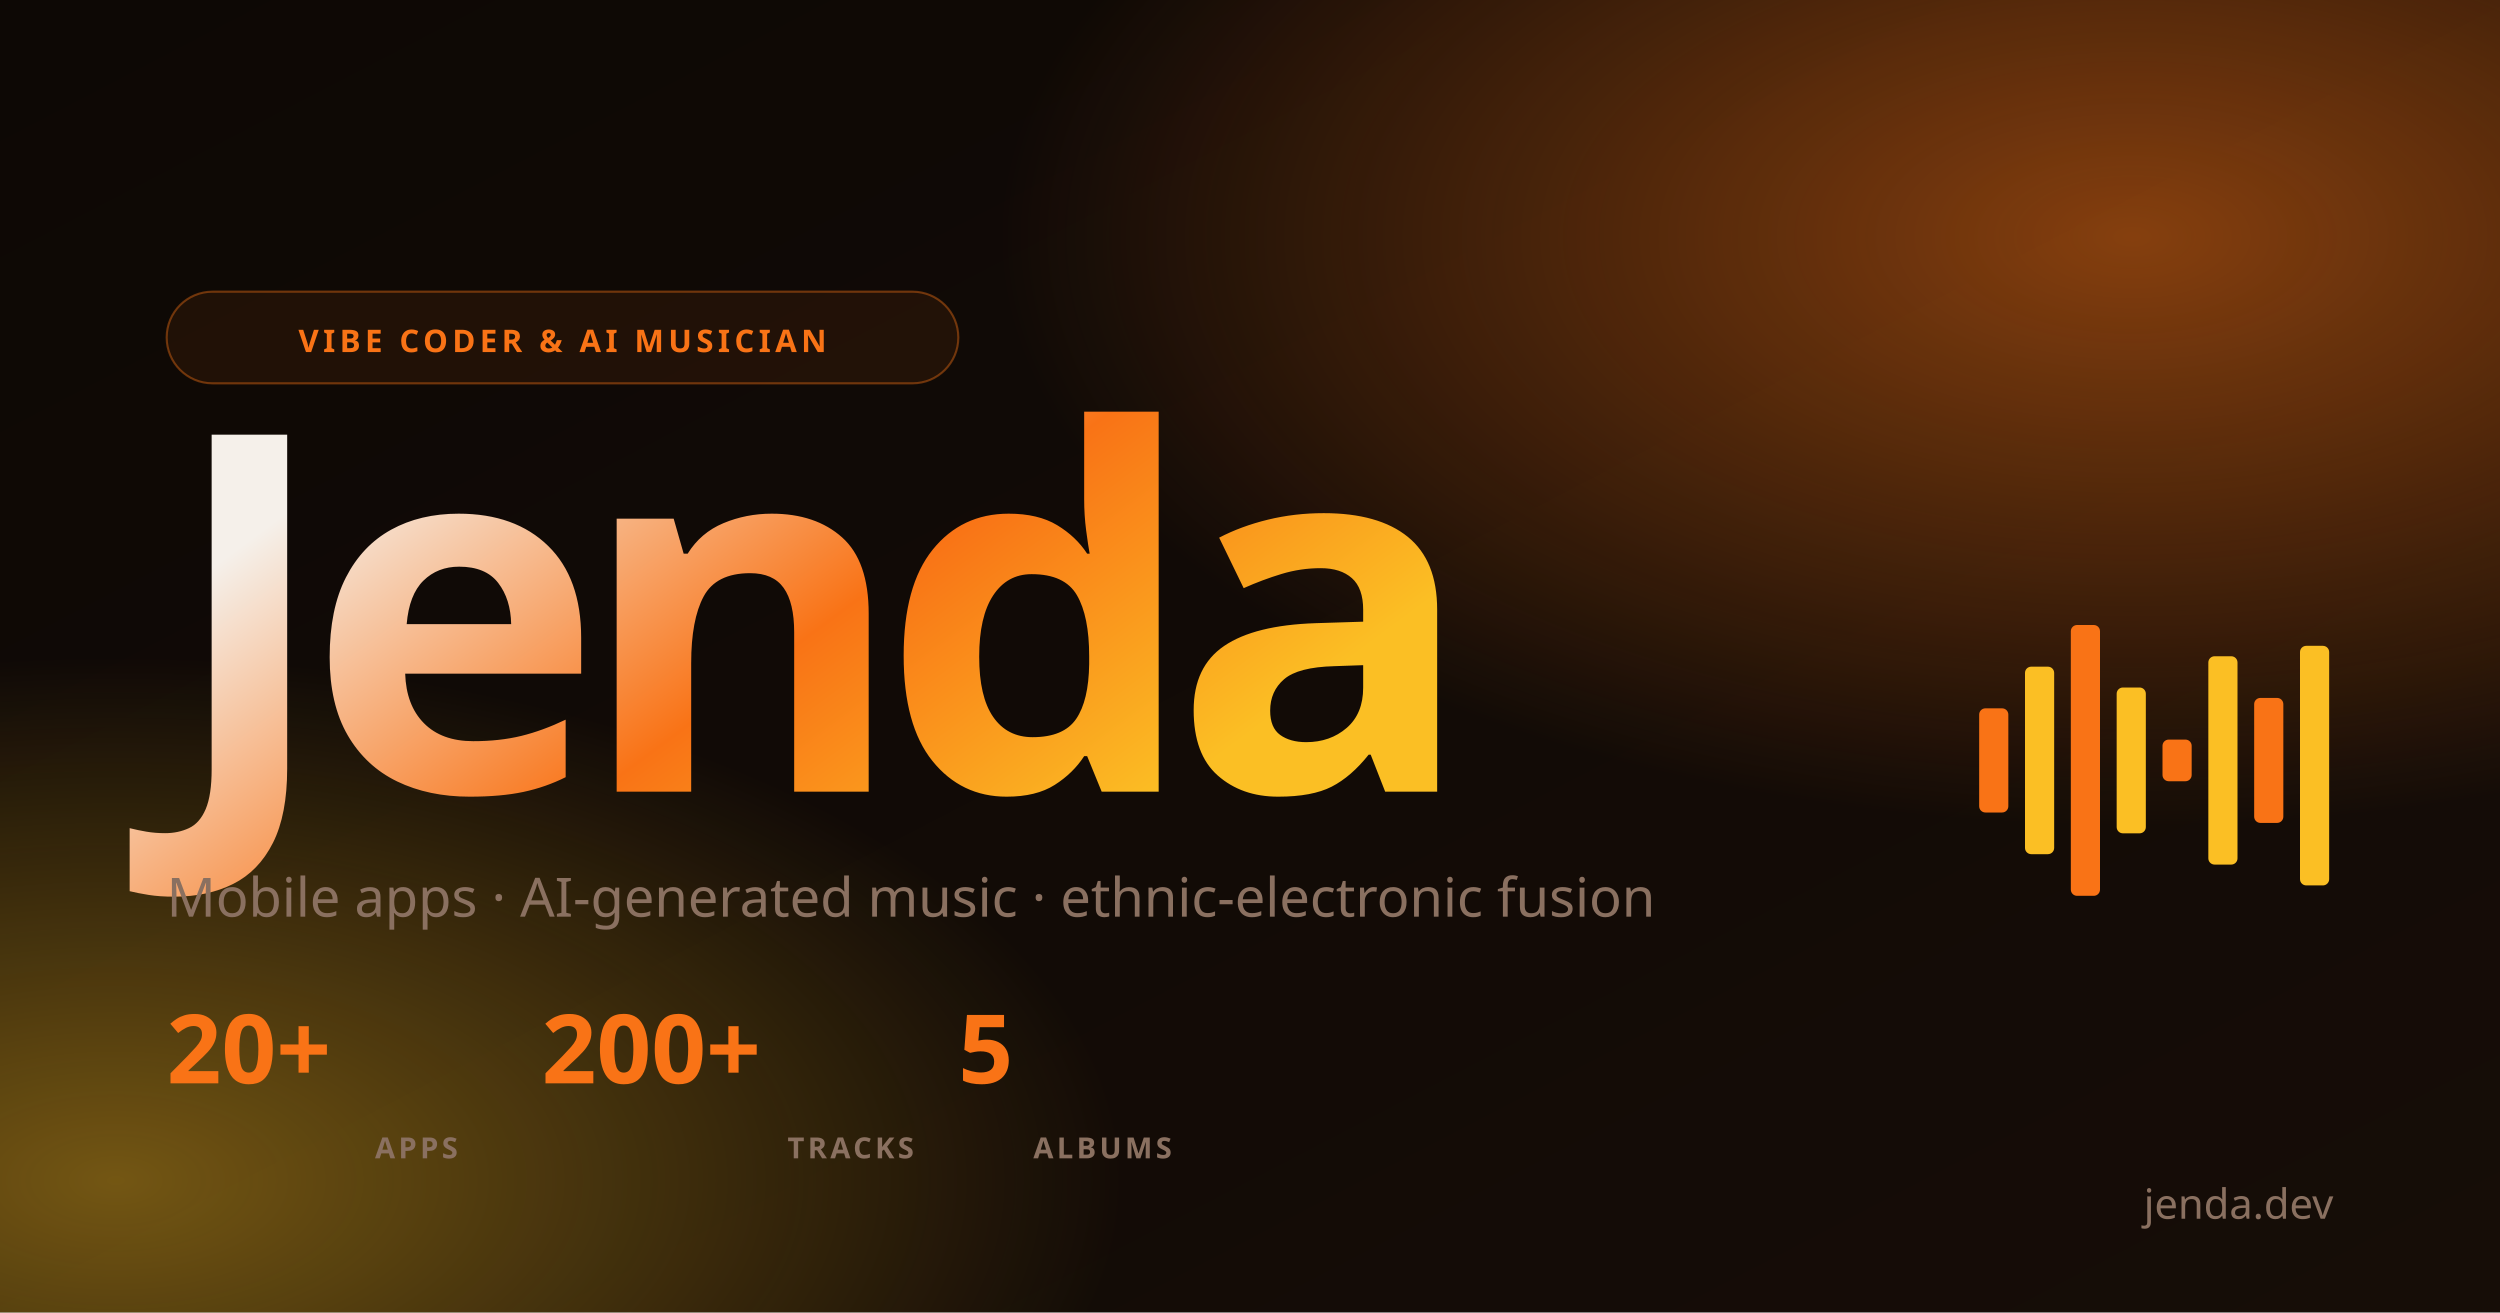
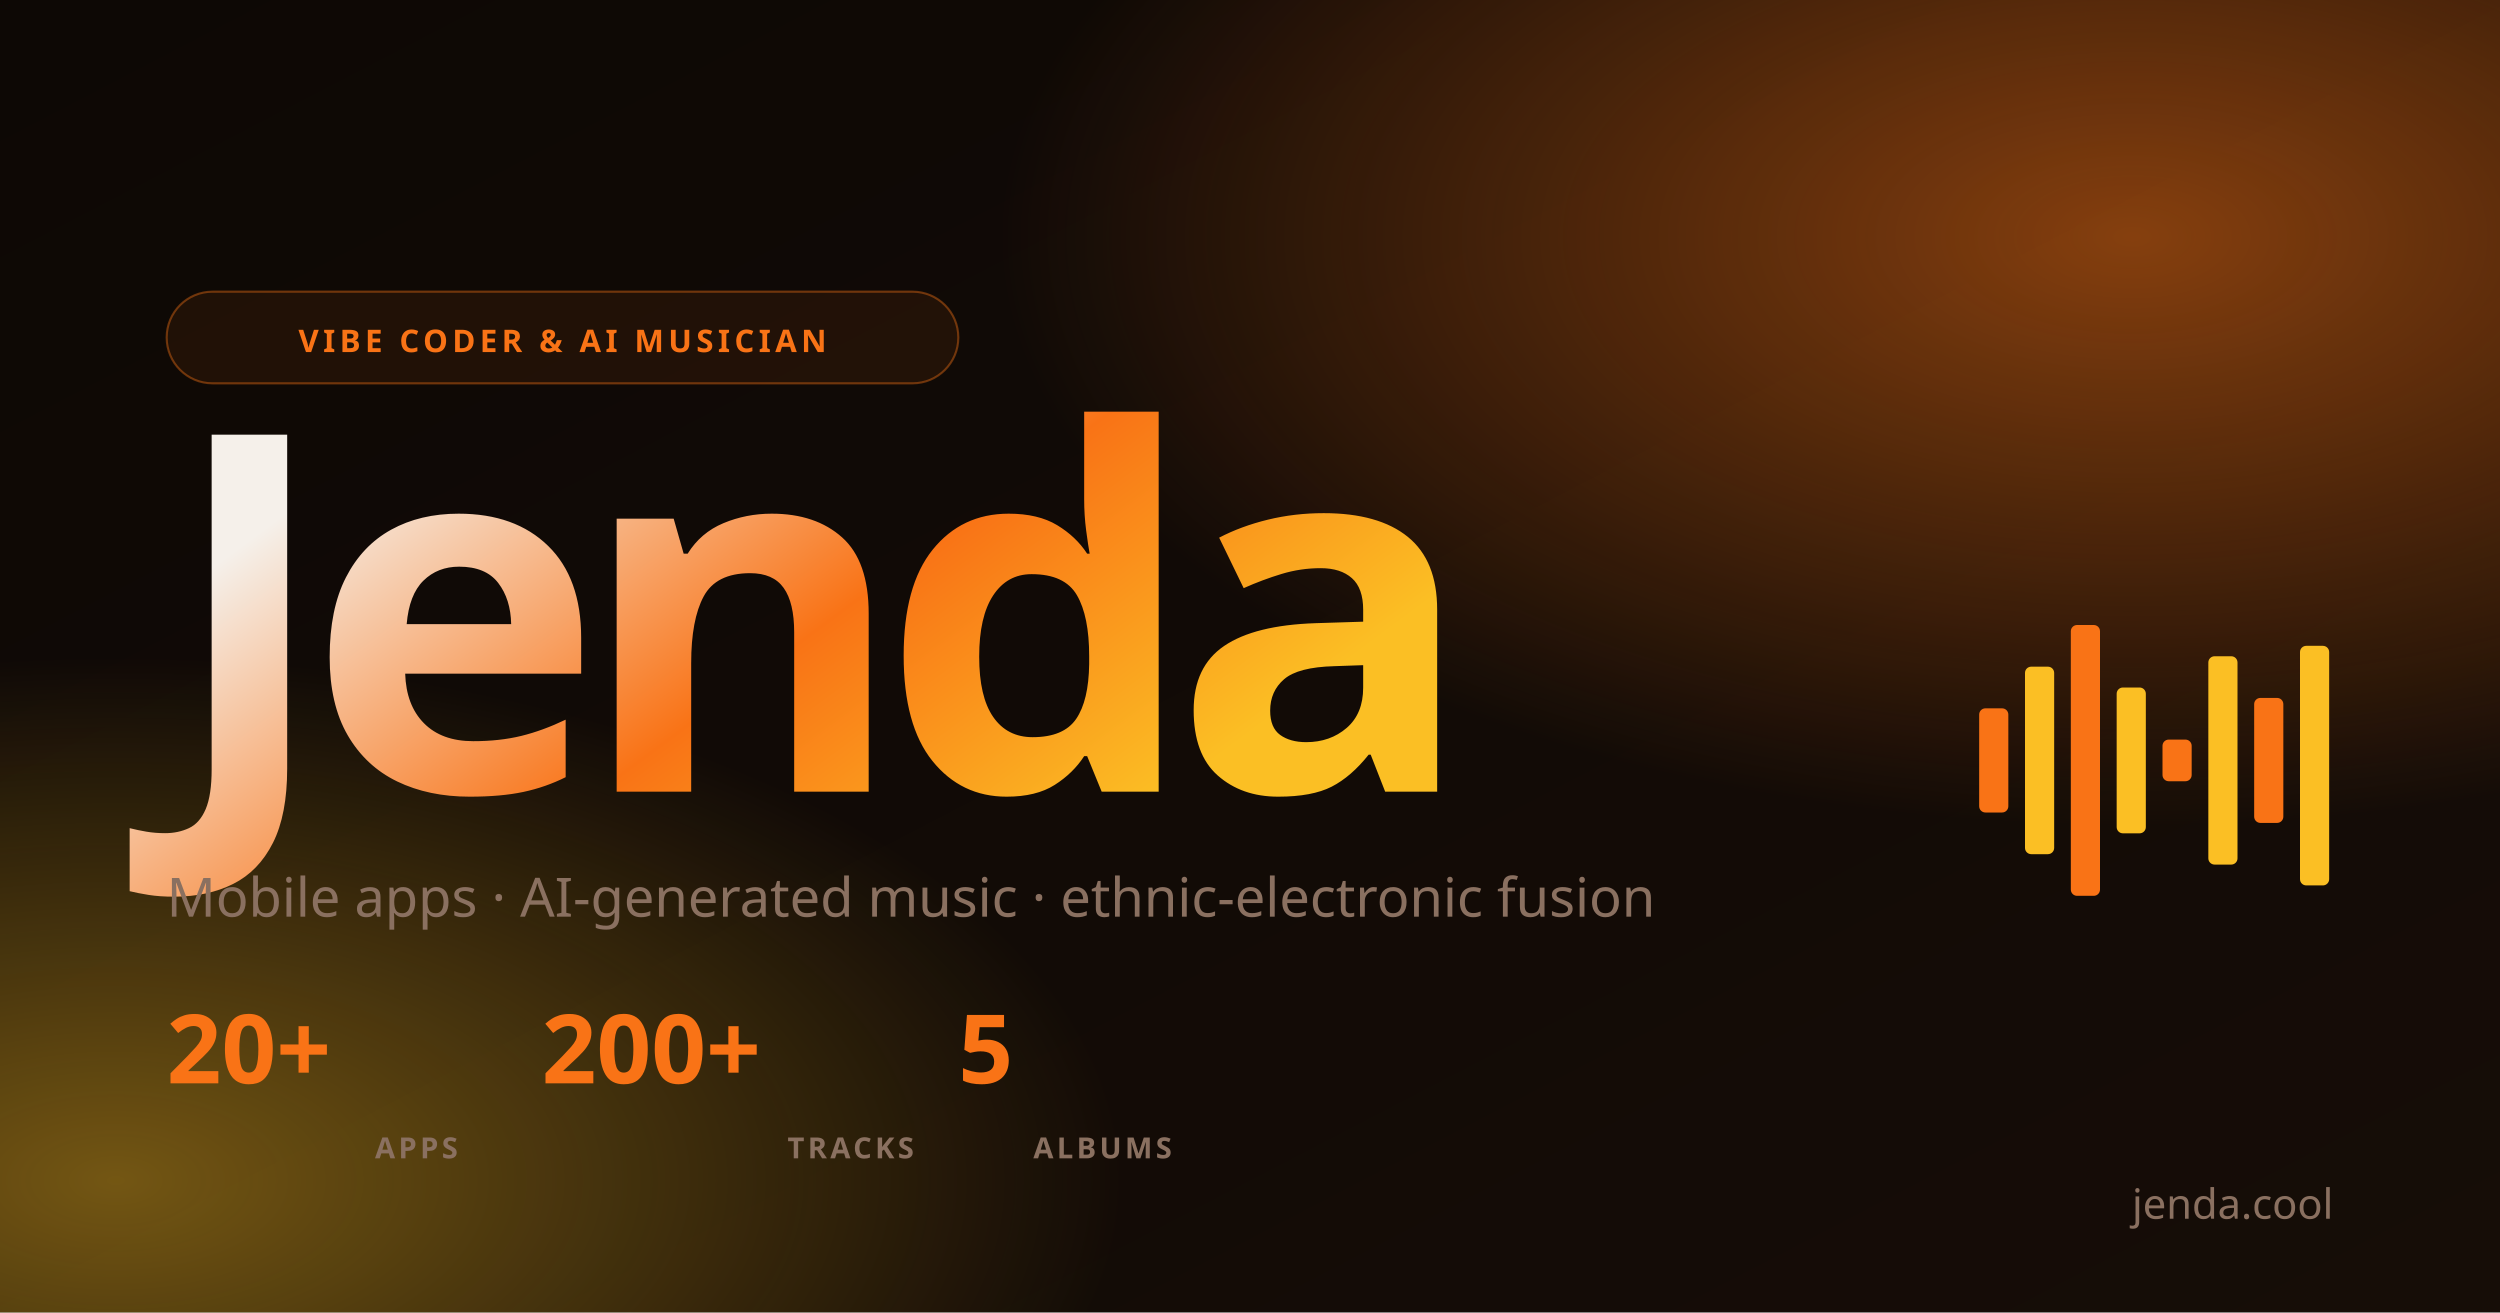
<svg xmlns="http://www.w3.org/2000/svg" viewBox="0 0 1200 630" width="1200" height="630">
  <defs>
    <linearGradient id="bg" x1="0" y1="0" x2="1" y2="1">
      <stop offset="0" stop-color="#0d0805" />
      <stop offset="1" stop-color="#160d07" />
    </linearGradient>
    <linearGradient id="name" x1="0" y1="0" x2="1" y2="0.5">
      <stop offset="0.18" stop-color="#f5f0ea" />
      <stop offset="0.6" stop-color="#f97316" />
      <stop offset="0.95" stop-color="#fbbf24" />
    </linearGradient>
    <radialGradient id="orb1" cx="0.85" cy="0.18" r="0.45">
      <stop offset="0" stop-color="#f97316" stop-opacity="0.5" />
      <stop offset="1" stop-color="#f97316" stop-opacity="0" />
    </radialGradient>
    <radialGradient id="orb2" cx="0.05" cy="0.9" r="0.4">
      <stop offset="0" stop-color="#fbbf24" stop-opacity="0.42" />
      <stop offset="1" stop-color="#fbbf24" stop-opacity="0" />
    </radialGradient>
  </defs>
  <rect width="1200" height="630" fill="url(#bg)" />
  <rect width="1200" height="630" fill="url(#orb1)" />
  <rect width="1200" height="630" fill="url(#orb2)" />
  <g transform="translate(80,140)">
    <rect width="380" height="44" rx="22" fill="#f9731614" stroke="#f9731666" stroke-width="1" />
    <text x="190" y="29" font-family="Syne, ui-sans-serif, system-ui, sans-serif" font-size="15" font-weight="700" fill="#f97316" text-anchor="middle" letter-spacing="2.1">VIBE CODER &amp; AI MUSICIAN</text>
  </g>
  <text x="80" y="380" font-family="Syne, ui-sans-serif, system-ui, sans-serif" font-size="240" font-weight="800" fill="url(#name)" letter-spacing="-12">Jenda</text>
  <text x="80" y="440" font-family="DM Sans, ui-sans-serif, system-ui, sans-serif" font-size="26" fill="#8a7060" font-weight="400">Mobile apps · AI-generated music · ethnic-electronic fusion</text>
  <g font-family="DM Sans, ui-sans-serif, system-ui, sans-serif">
    <g transform="translate(80,520)">
      <text font-family="Syne, ui-sans-serif, system-ui, sans-serif" font-size="46" font-weight="800" fill="#f97316">20+</text>
      <text y="36" x="100" font-size="14" fill="#8a7060" font-weight="600" letter-spacing="1.6">APPS</text>
    </g>
    <g transform="translate(260,520)">
      <text font-family="Syne, ui-sans-serif, system-ui, sans-serif" font-size="46" font-weight="800" fill="#f97316">200+</text>
      <text y="36" x="118" font-size="14" fill="#8a7060" font-weight="600" letter-spacing="1.6">TRACKS</text>
    </g>
    <g transform="translate(460,520)">
      <text font-family="Syne, ui-sans-serif, system-ui, sans-serif" font-size="46" font-weight="800" fill="#f97316">5</text>
      <text y="36" x="36" font-size="14" fill="#8a7060" font-weight="600" letter-spacing="1.6">ALBUMS</text>
    </g>
  </g>
-   <text x="1120" y="585" font-family="DM Sans, ui-sans-serif, system-ui, sans-serif" font-size="20" fill="#8a7060" text-anchor="end" font-weight="500">jenda.dev</text>
+   <text x="1120" y="585" font-family="DM Sans, ui-sans-serif, system-ui, sans-serif" font-size="20" fill="#8a7060" text-anchor="end" font-weight="500">jenda.cool</text>
  <g transform="translate(950,300)" fill="#f97316">
    <rect x="0" y="40" width="14" height="50" rx="3" />
    <rect x="22" y="20" width="14" height="90" rx="3" fill="#fbbf24" />
    <rect x="44" y="0" width="14" height="130" rx="3" />
    <rect x="66" y="30" width="14" height="70" rx="3" fill="#fbbf24" />
    <rect x="88" y="55" width="14" height="20" rx="3" />
    <rect x="110" y="15" width="14" height="100" rx="3" fill="#fbbf24" />
    <rect x="132" y="35" width="14" height="60" rx="3" />
    <rect x="154" y="10" width="14" height="115" rx="3" fill="#fbbf24" />
  </g>
</svg>
